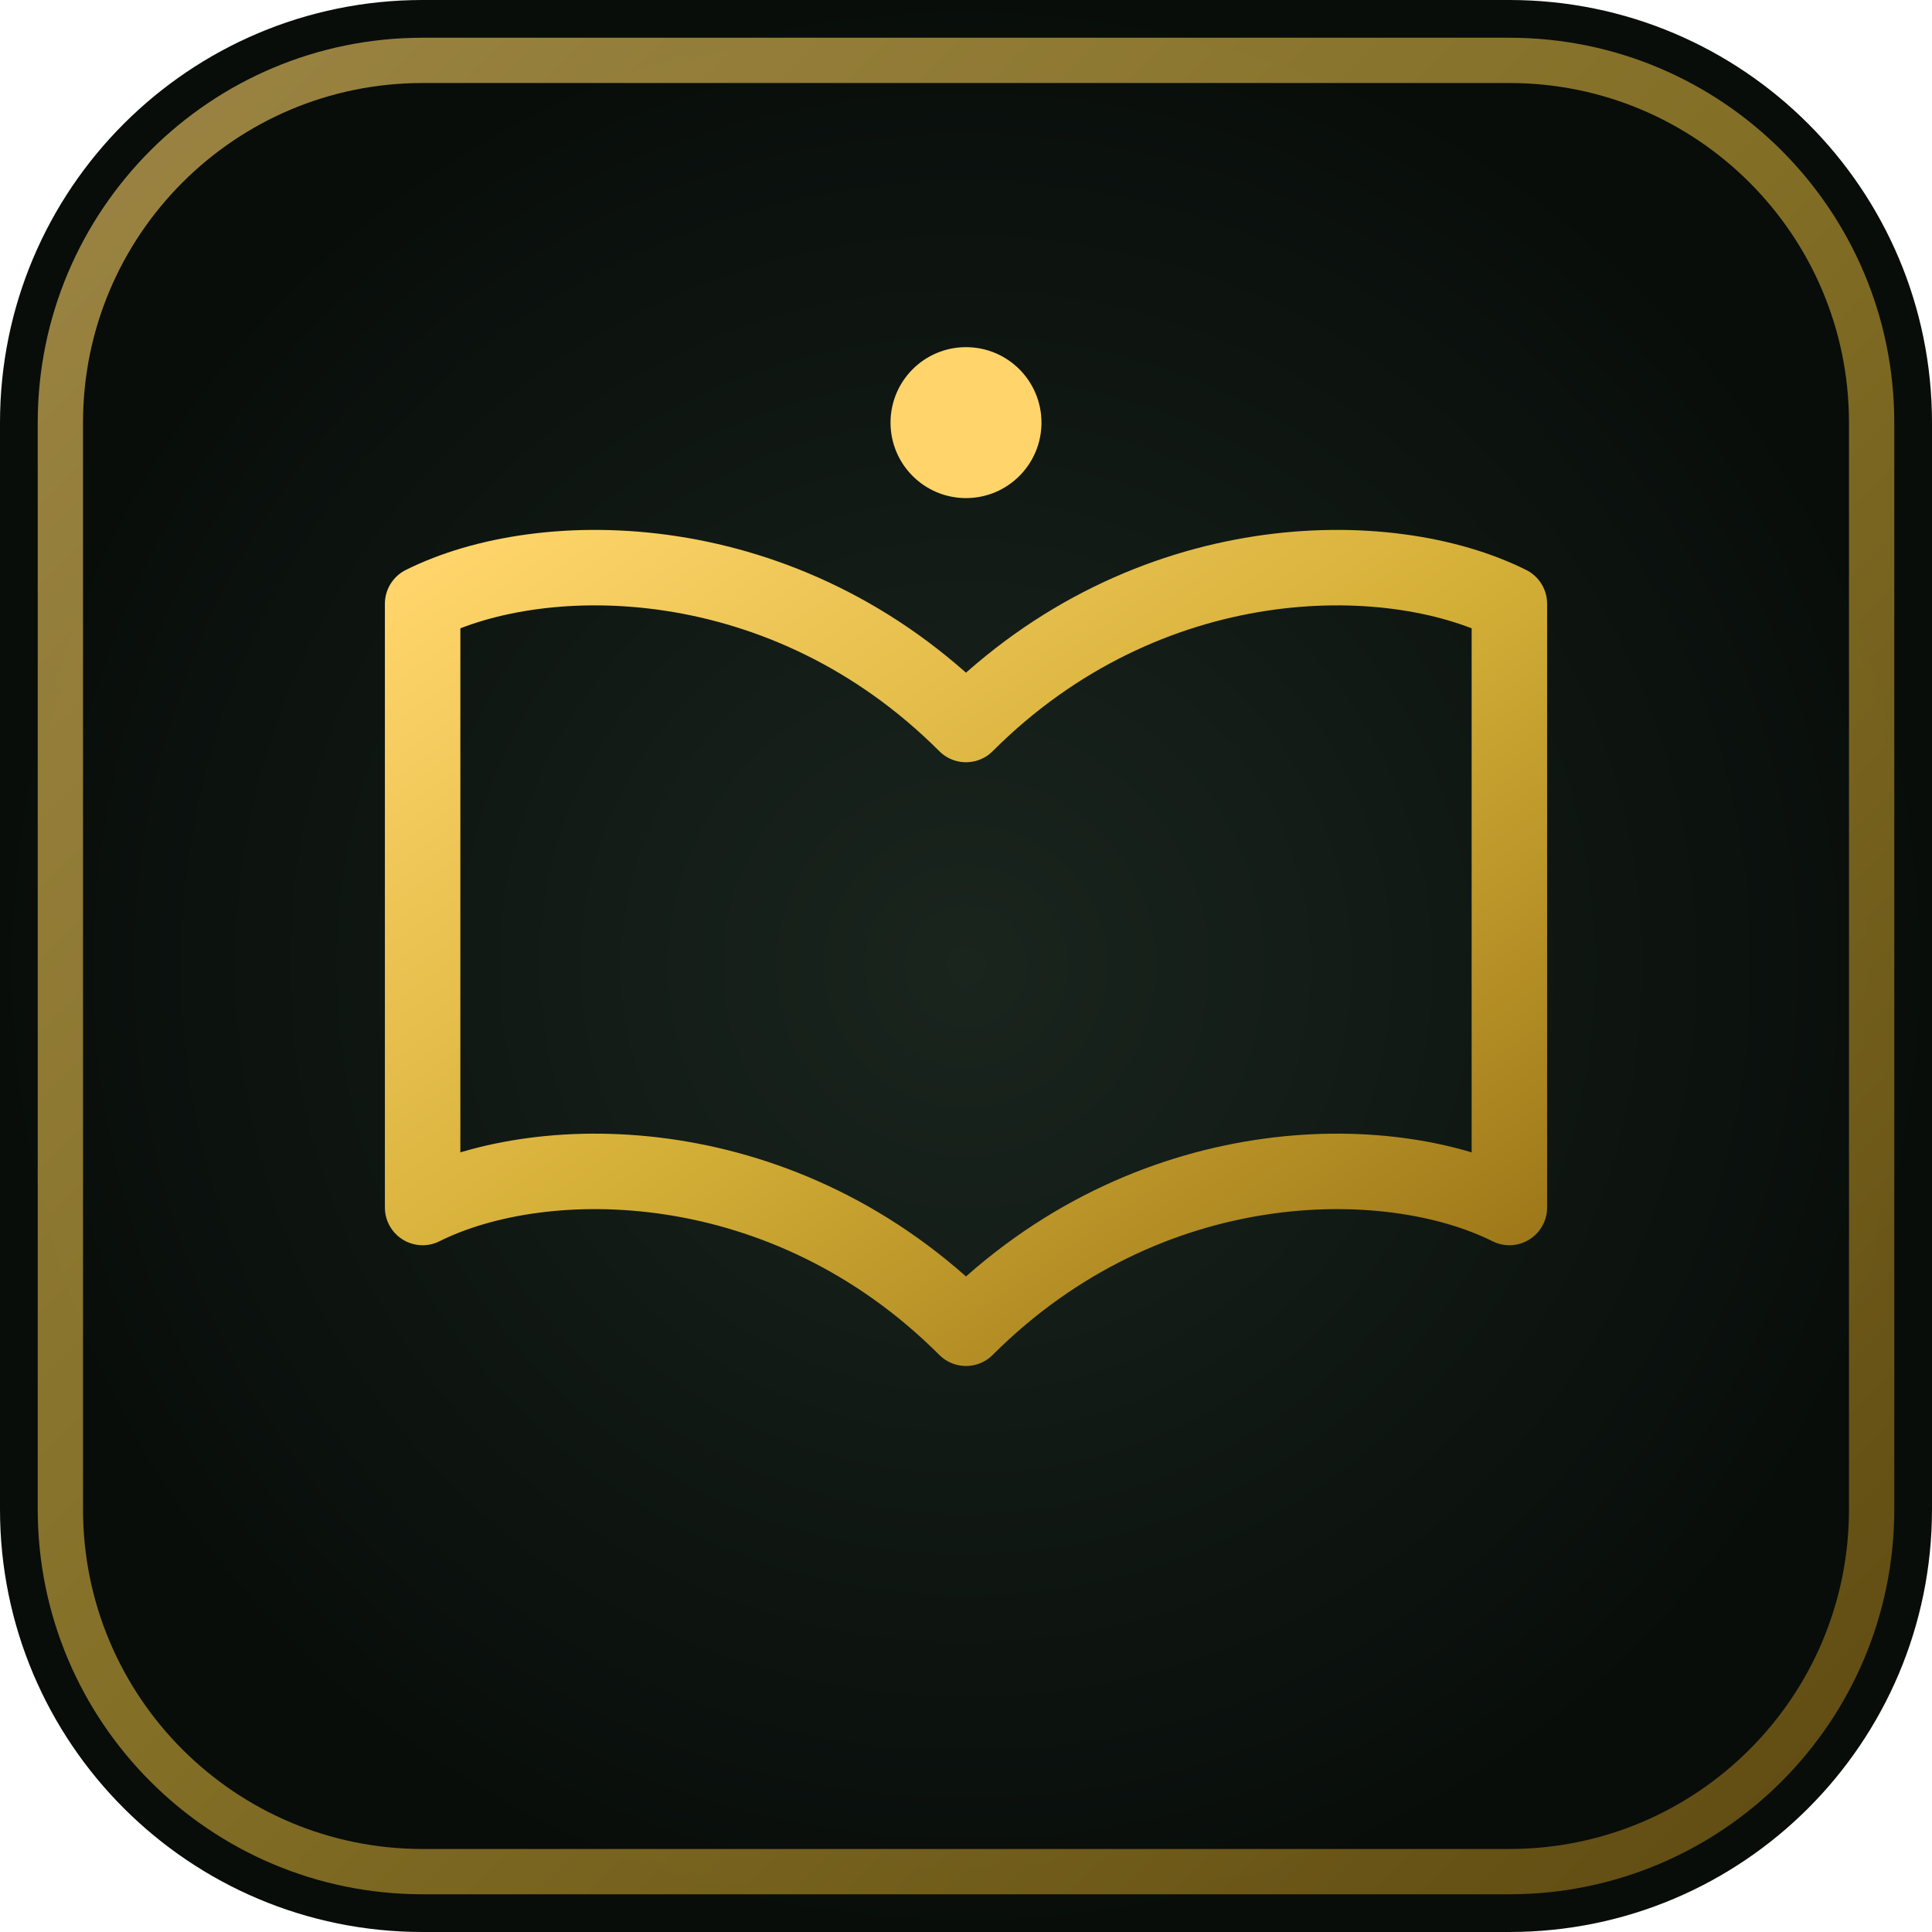
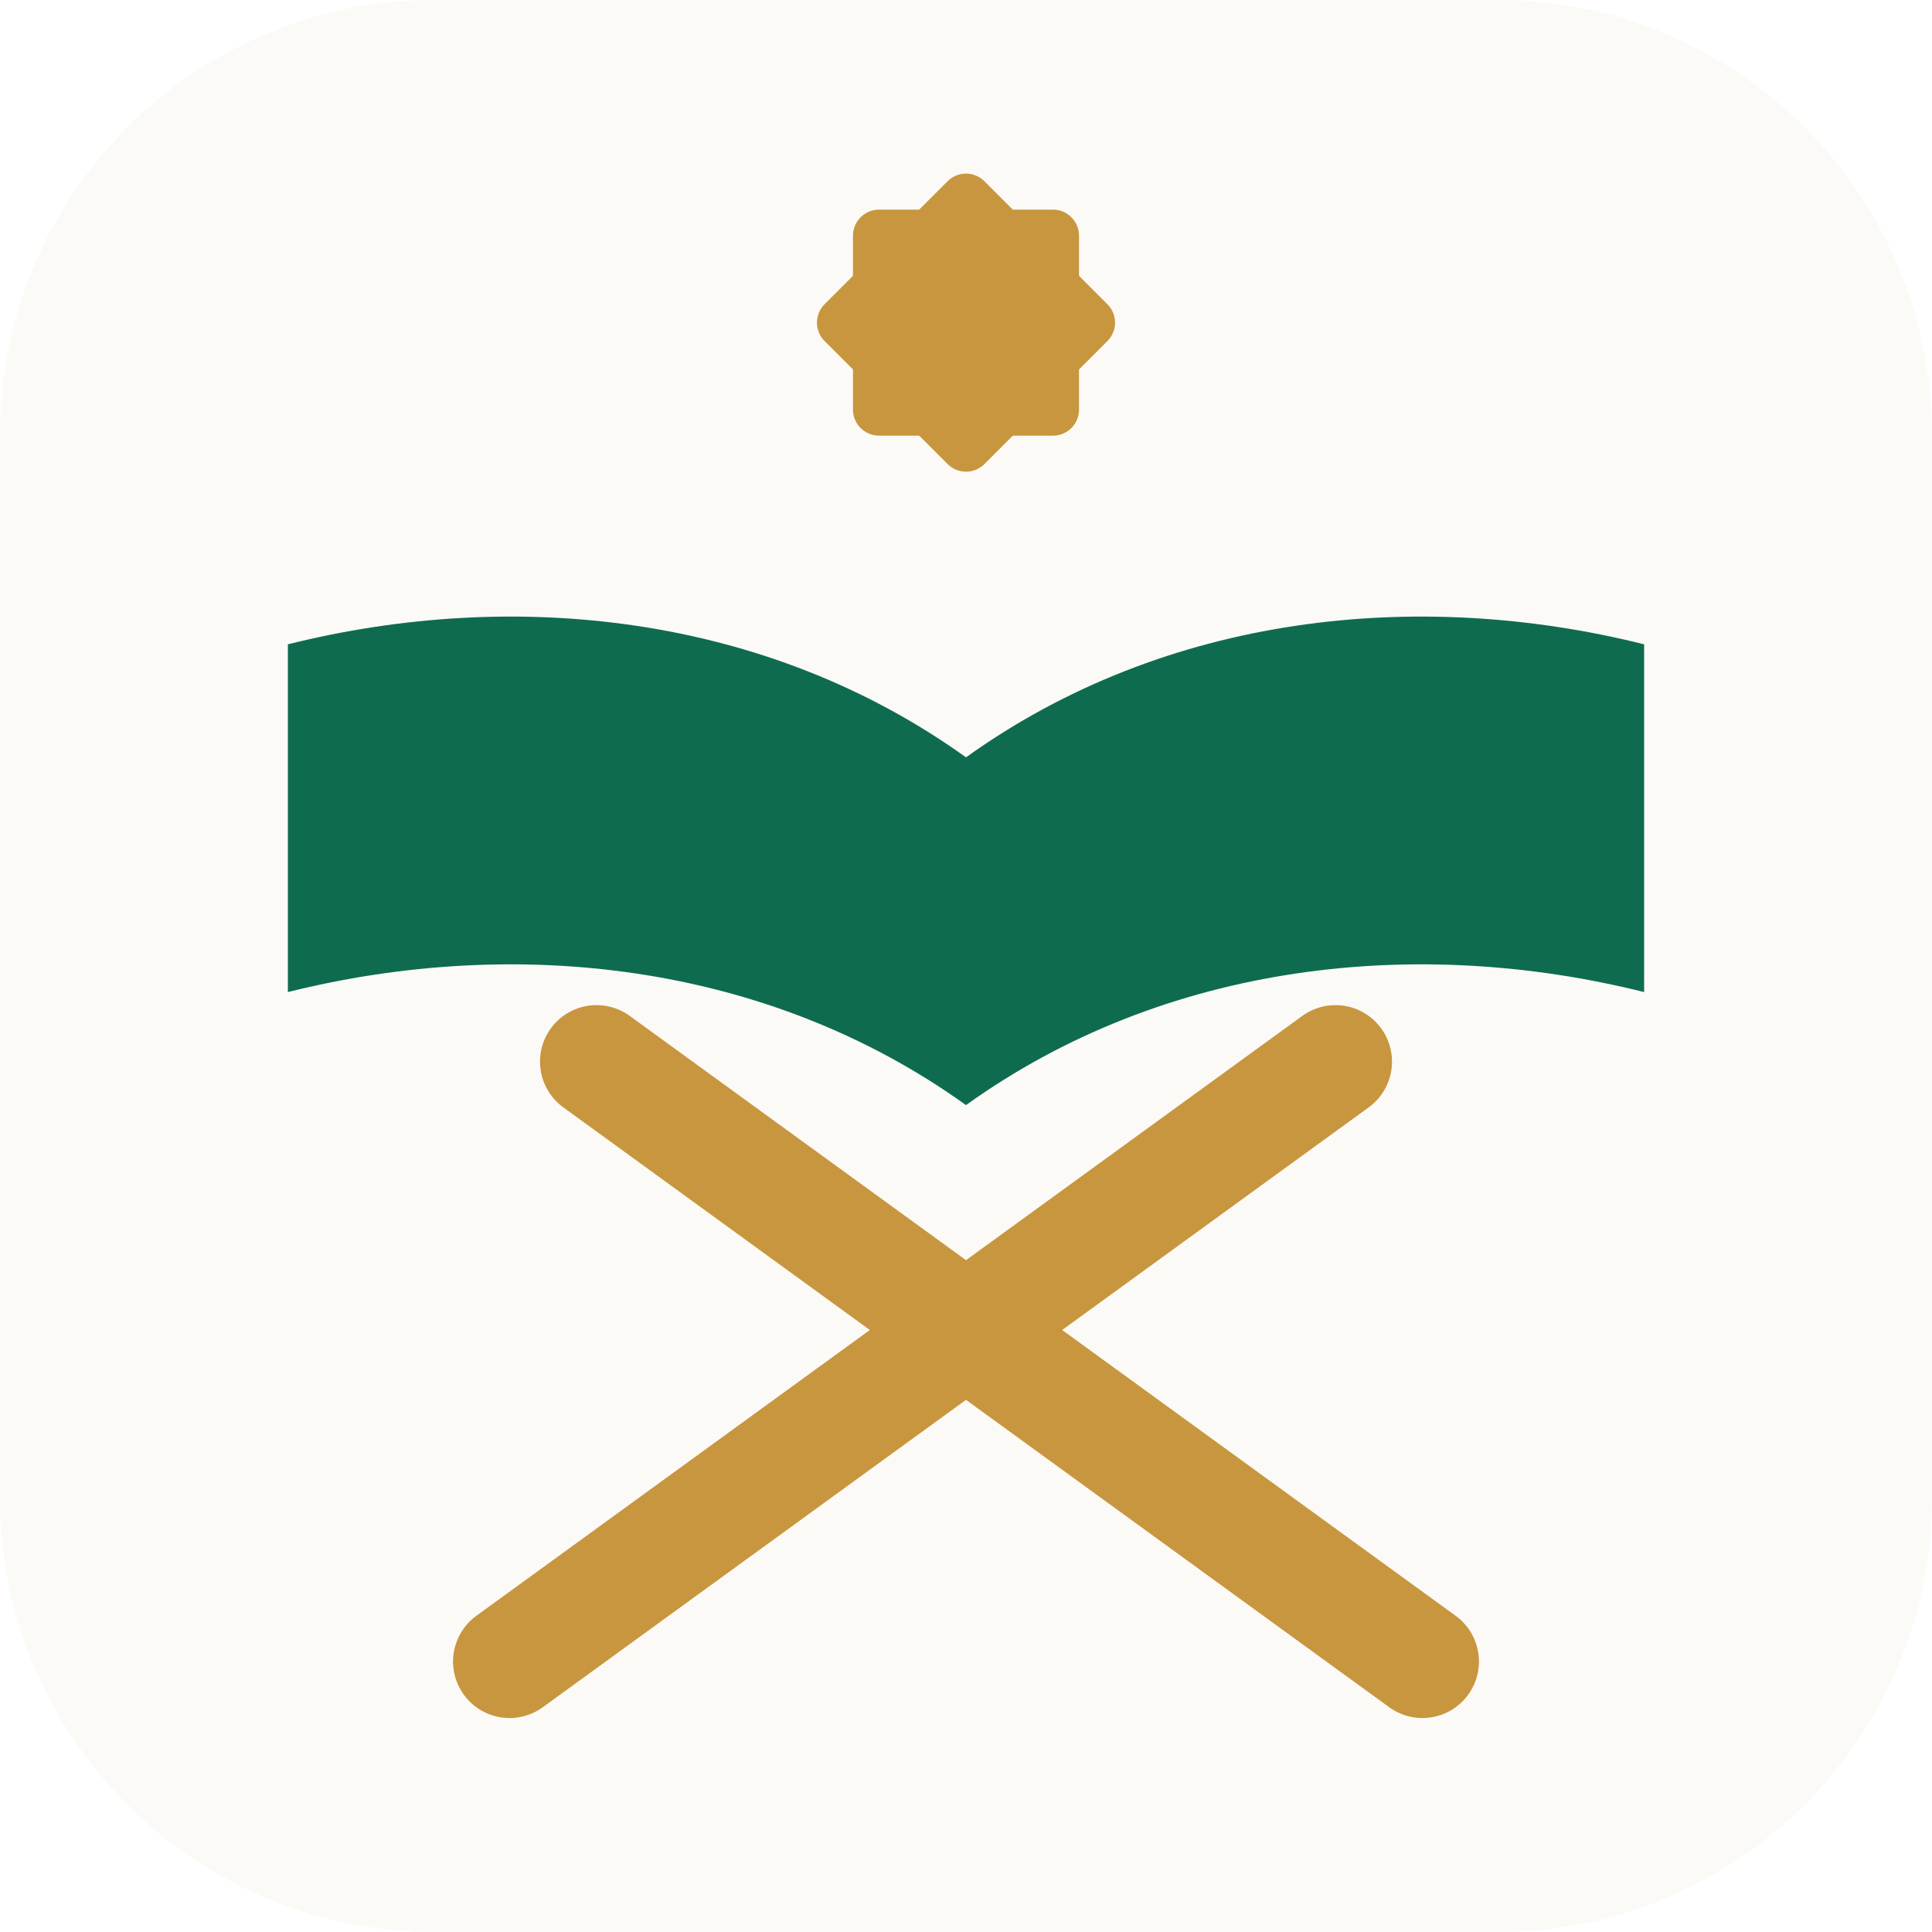
- <svg xmlns="http://www.w3.org/2000/svg" viewBox="0 0 64 64" width="64" height="64">
-   <defs>
-     <linearGradient id="goldGrad" x1="0%" y1="0%" x2="100%" y2="100%">
-       <stop offset="0%" stop-color="#ffd56b" />
-       <stop offset="50%" stop-color="#d4af37" />
-       <stop offset="100%" stop-color="#997316" />
-     </linearGradient>
-     <radialGradient id="bgGrad" cx="50%" cy="50%" r="50%">
-       <stop offset="0%" stop-color="#1a251e" />
-       <stop offset="100%" stop-color="#080d0a" />
-     </radialGradient>
-   </defs>
-   <rect width="64" height="64" rx="14" fill="url(#bgGrad)" />
-   <rect width="60" height="60" x="2" y="2" rx="12" fill="none" stroke="url(#goldGrad)" stroke-width="1.5" stroke-opacity="0.6" />
-   <path d="M32 44 C26 38 18 38 14 40 L14 20 C18 18 26 18 32 24 C38 18 46 18 50 20 L50 40 C46 38 38 38 32 44 Z" fill="none" stroke="url(#goldGrad)" stroke-width="2.5" stroke-linejoin="round" stroke-linecap="round" />
-   <path d="M32 24 L32 44" stroke="url(#goldGrad)" stroke-width="2" stroke-linecap="round" />
-   <circle cx="32" cy="14" r="2.5" fill="#ffd56b" />
+ <svg xmlns="http://www.w3.org/2000/svg" viewBox="0 0 40 40">
+   <rect width="40" height="40" rx="9" fill="#fbfaf6" />
+   <g transform="translate(2 2) scale(.9)">
+     <rect x="17.4" y="2.6" width="5.2" height="5.2" rx=".6" fill="#c8963e" />
+     <rect x="17.4" y="2.6" width="5.2" height="5.2" rx=".6" fill="#c8963e" transform="rotate(45 20 5.2)" />
+     <path fill="#0f6b4f" d="M20 15.2c-4.6-3.3-10.4-3.9-15.6-2.6v8c5.2-1.3 11-.7 15.6 2.6zM20 15.2c4.6-3.3 10.4-3.9 15.6-2.6v8c-5.2-1.3-11-.7-15.6 2.6z" />
+     <path d="M9.5 36 28.5 22.2M30.5 36 11.5 22.2" stroke="#c8963e" stroke-width="2.6" stroke-linecap="round" fill="none" />
+   </g>
</svg>
